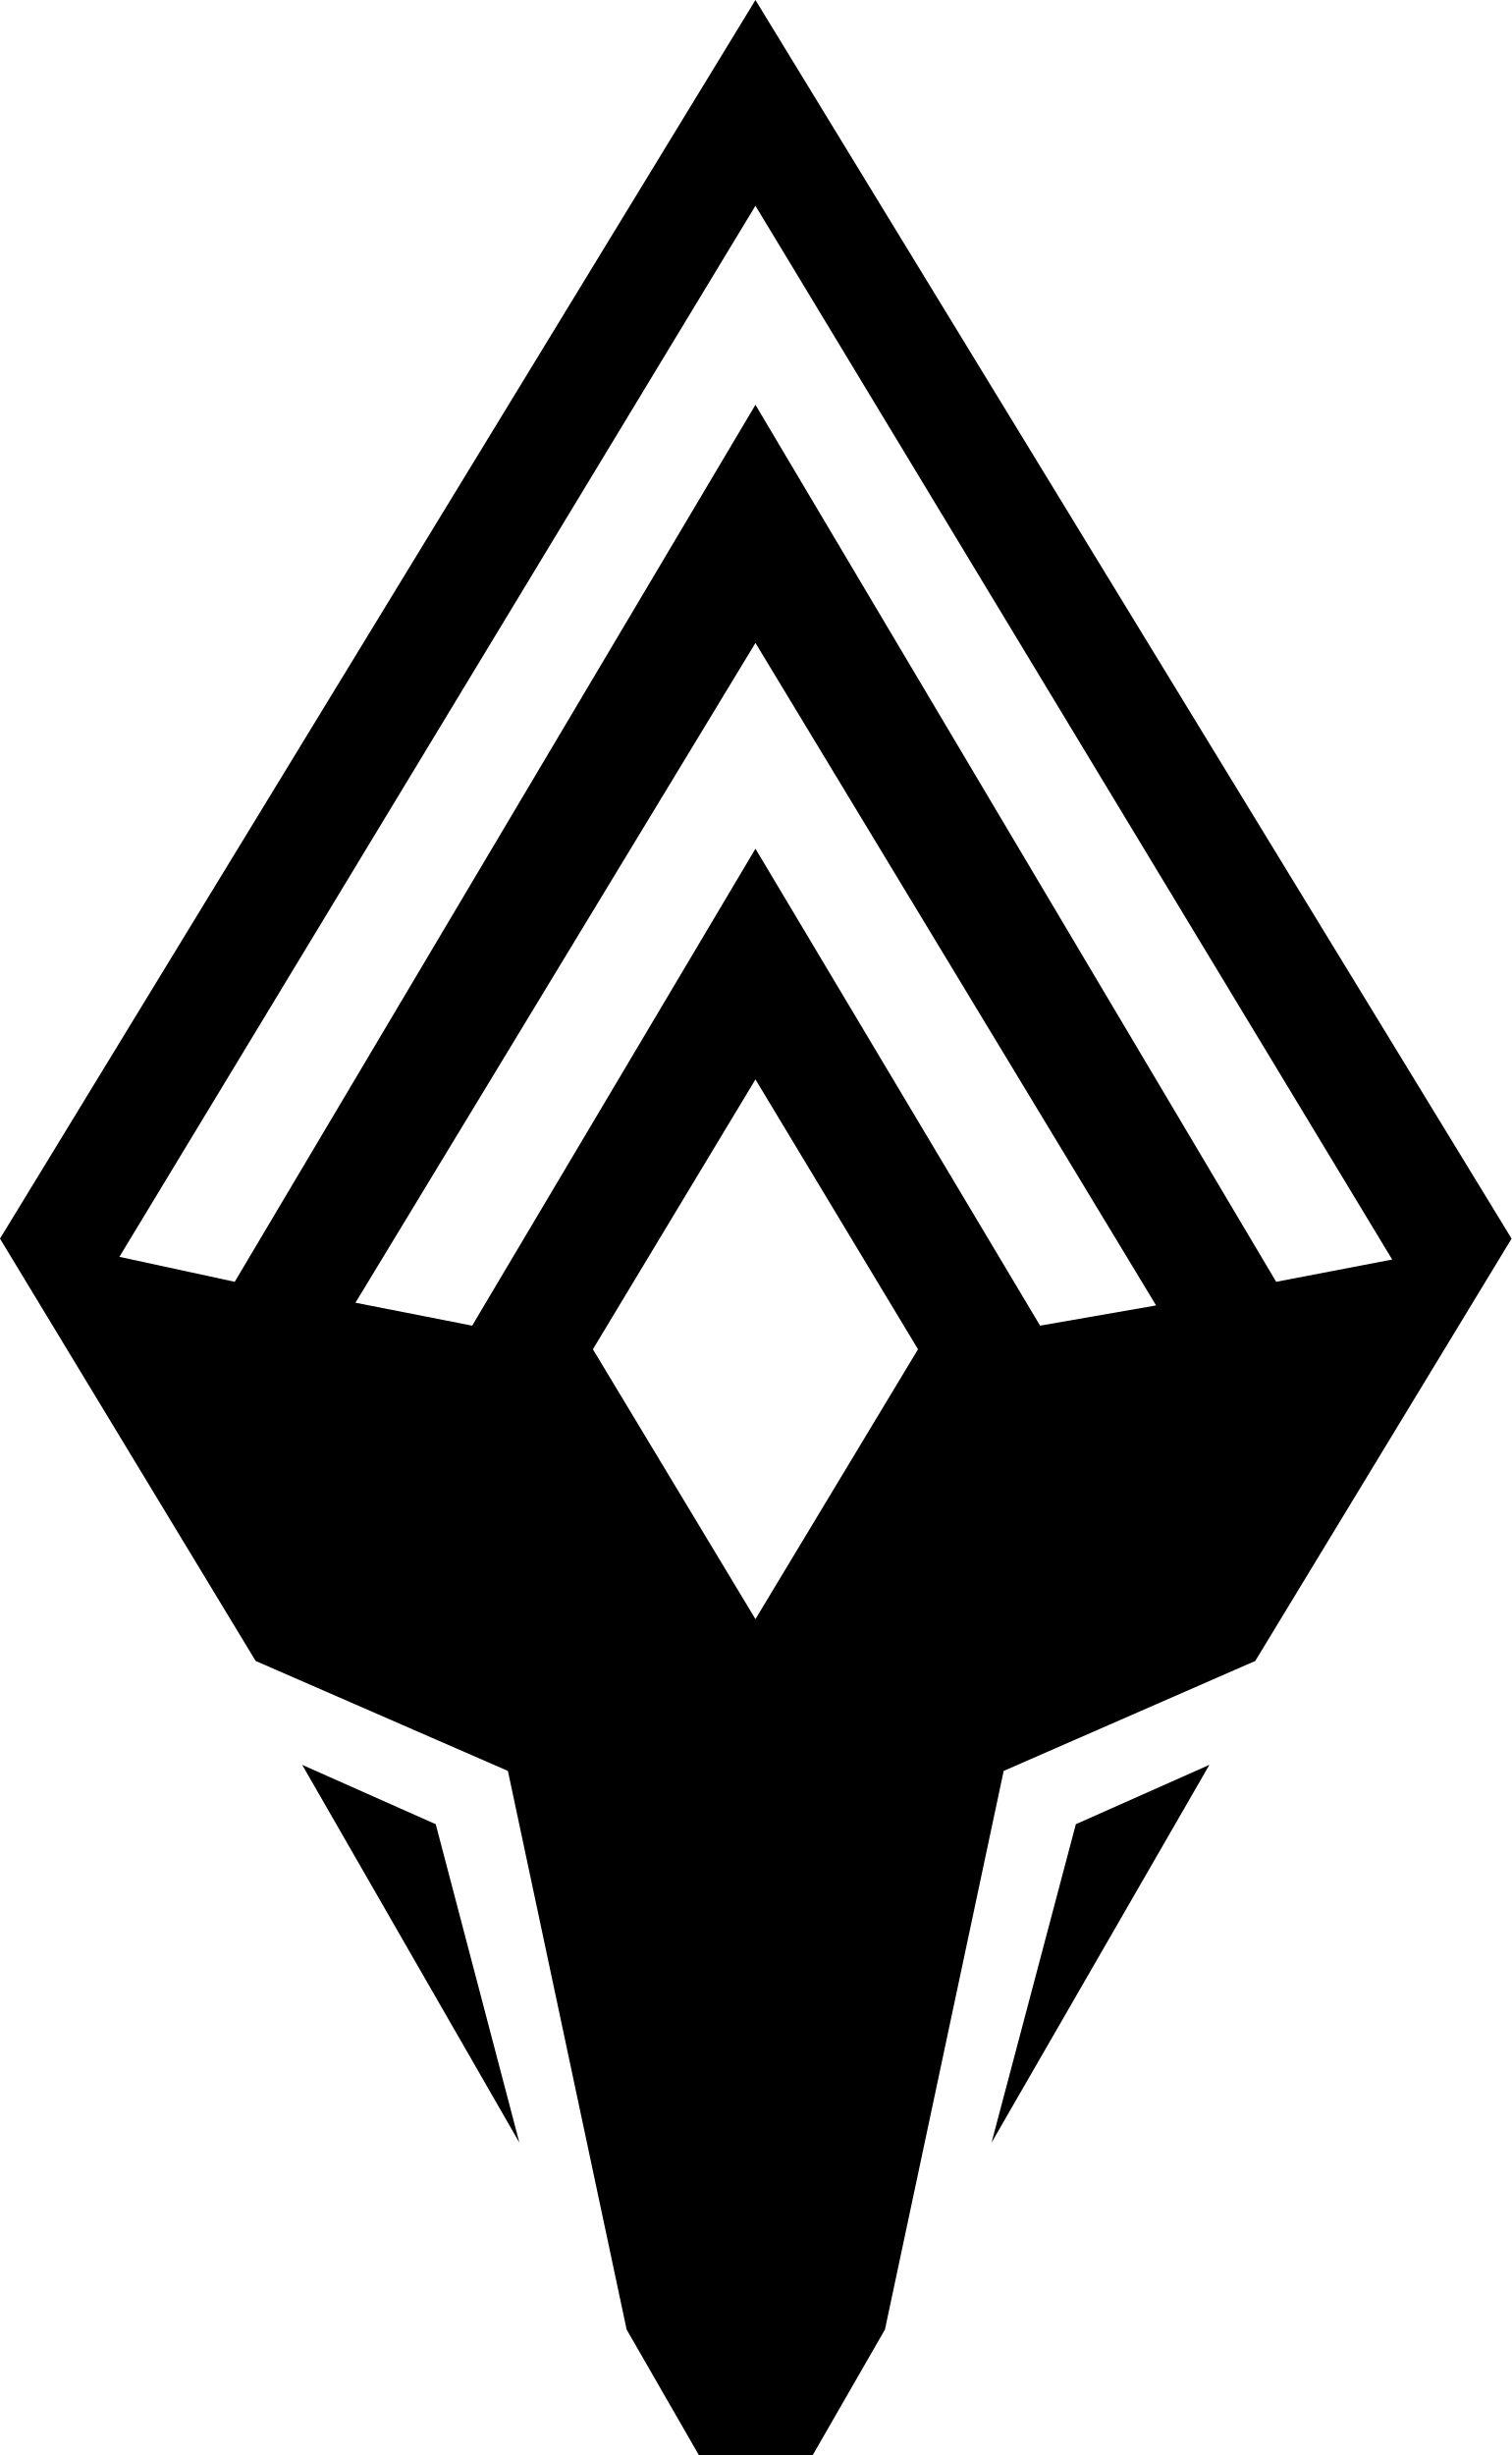
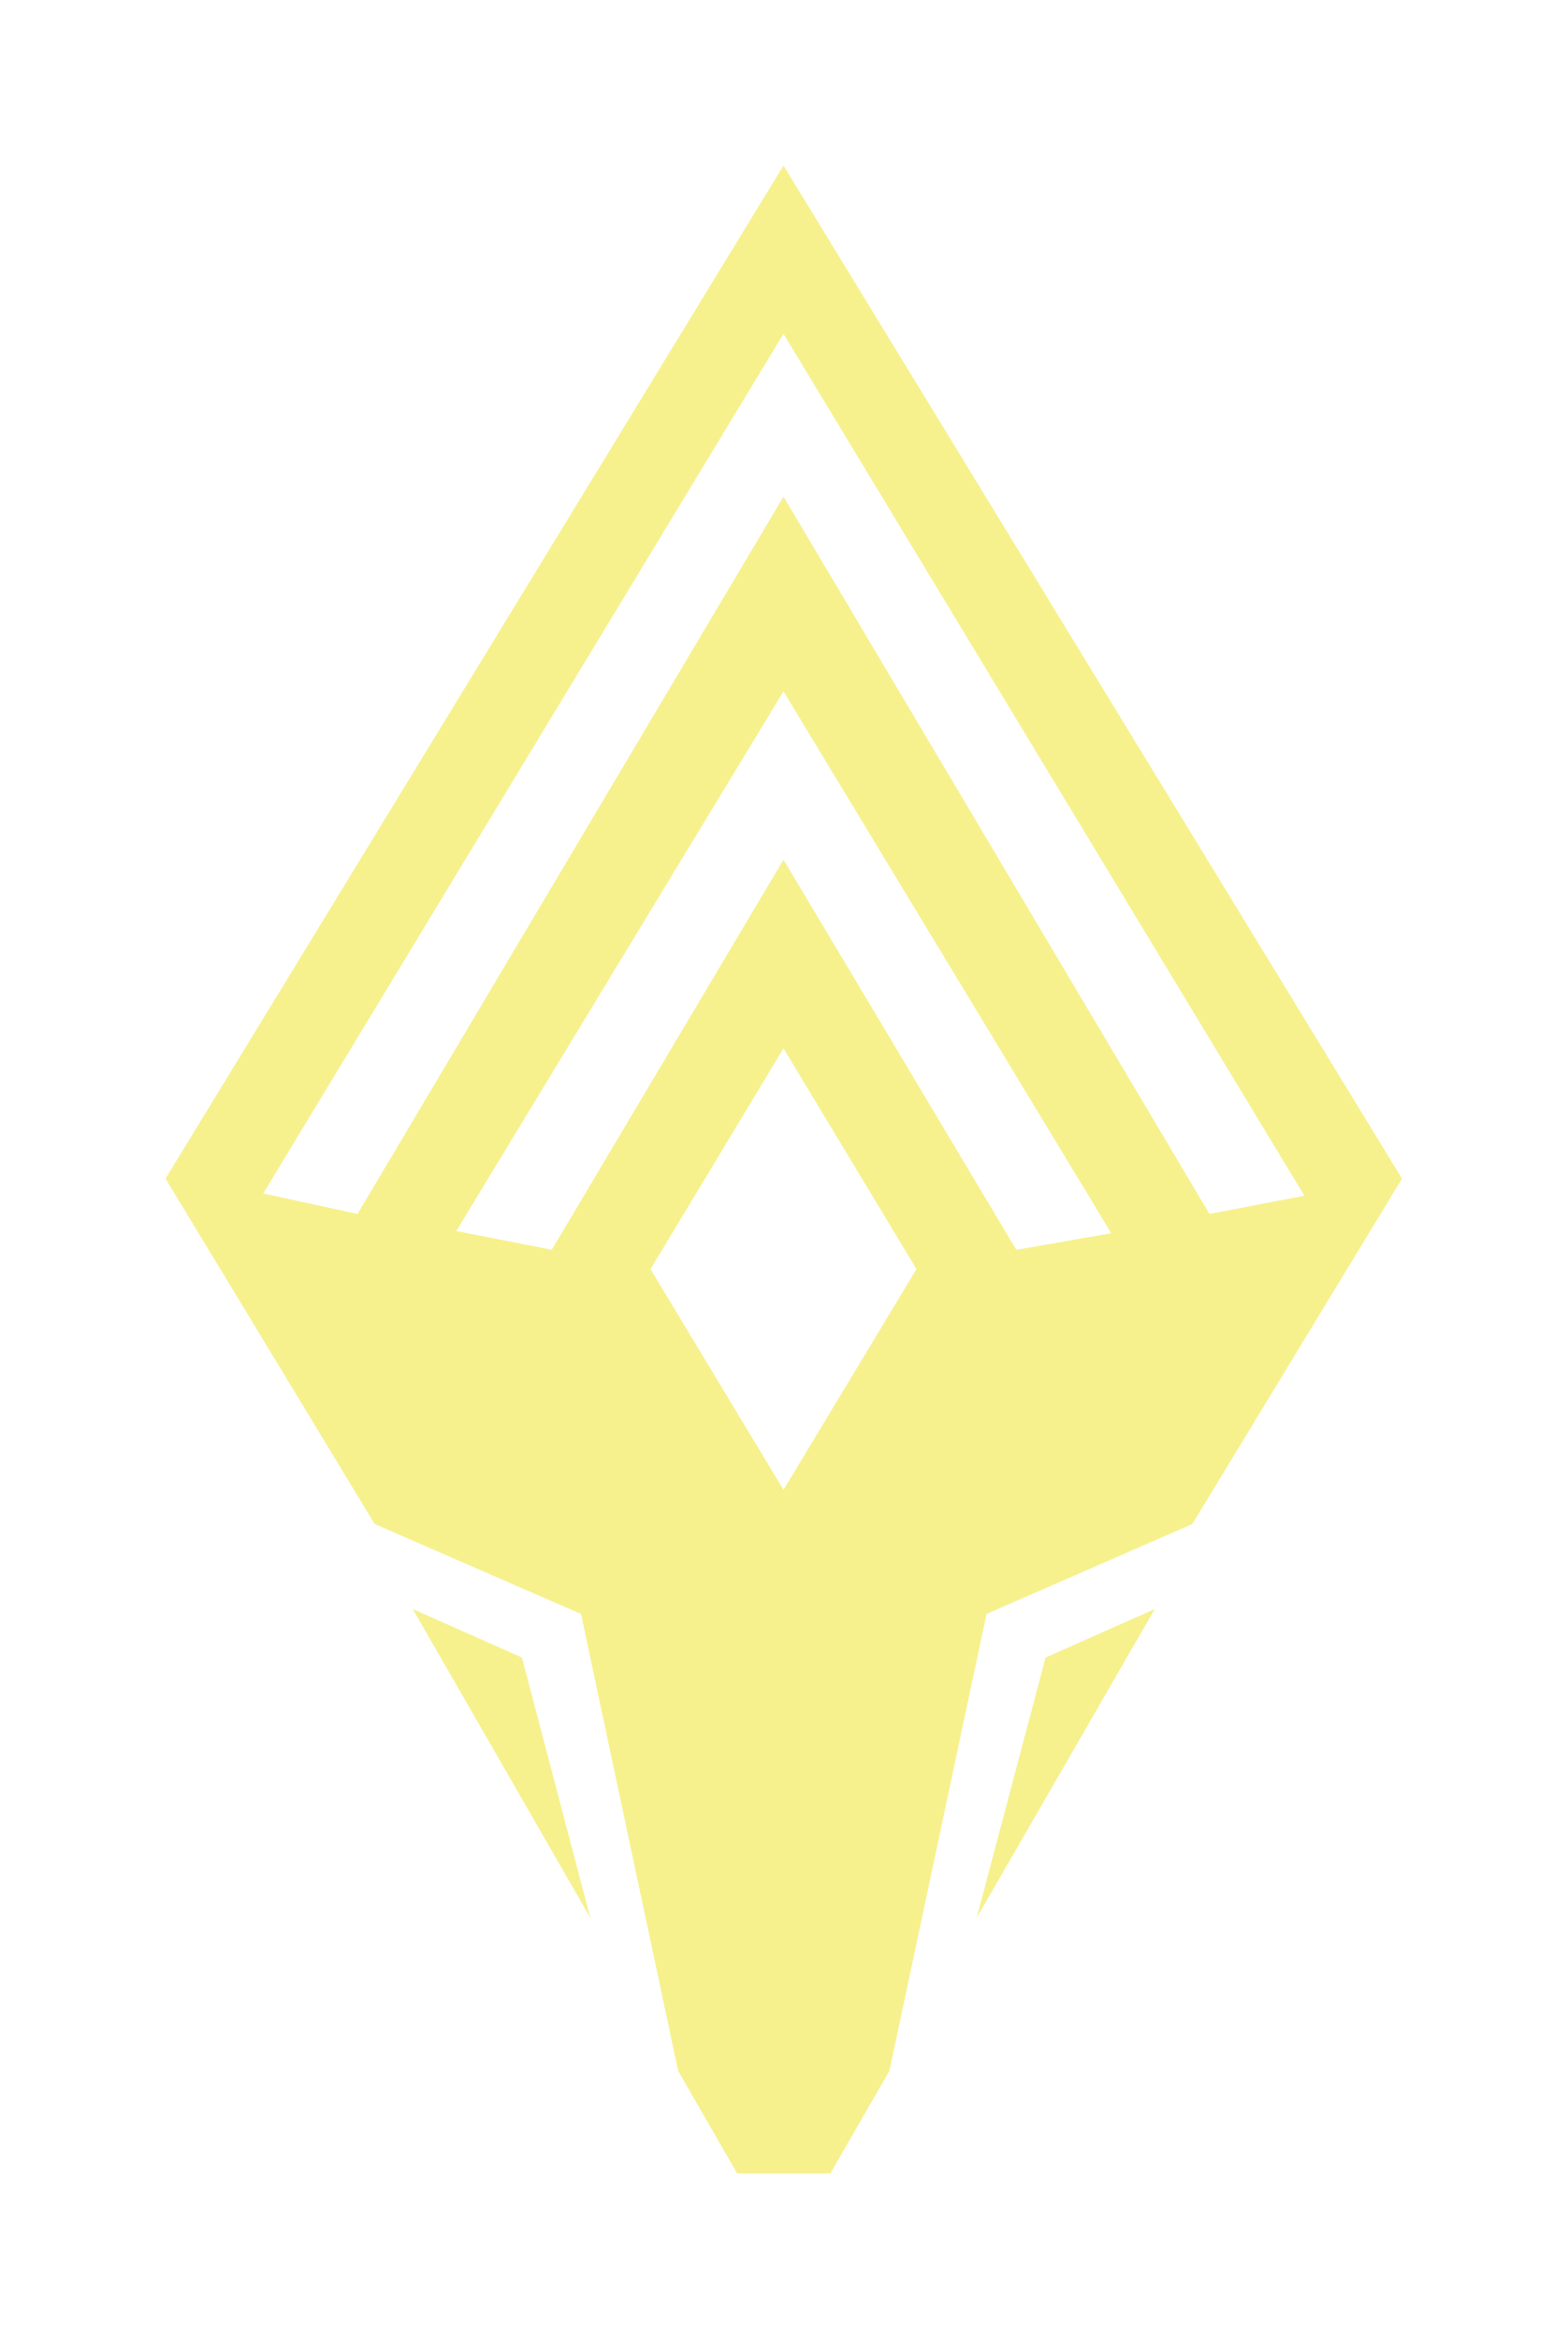
- <svg xmlns="http://www.w3.org/2000/svg" viewBox="0 0 22.41 36.39">
-   <g id="Layer_2" data-name="Layer 2">
-     <g id="Layer_1-2" data-name="Layer 1">
-       <polygon points="4.48 26.16 7.7 31.76 6.46 27.04 4.48 26.16" />
-       <polygon points="14.7 31.76 17.93 26.16 15.95 27.04 14.7 31.76" />
-       <path d="M8.79,20l2.41-4,2.41,4-2.41,4Zm-3.52-.69L11.2,9.53l5.94,9.82-1.72.3L11.2,12.58,7,19.65Zm-3.5-.68L11.2,3.05l9.44,15.62L18.92,19,11.2,6,3.48,19ZM11.2,0,0,18.36l3.79,6.26,3.74,1.63,1.76,8.28,1.07,1.86h1.69l1.07-1.86,1.76-8.28,3.73-1.63,3.8-6.26Z" />
+ <svg xmlns="http://www.w3.org/2000/svg" viewBox="0 0 28.41 42.39" version="1.1" id="svg10" width="28.41" height="42.39">
+   <defs id="defs14" />
+   <g id="Layer_2" data-name="Layer 2" style="fill:#f6f18d;fill-opacity:1" transform="translate(3,3)">
+     <g id="Layer_1-2" data-name="Layer 1" style="fill:#f6f18d;fill-opacity:1">
+       <polygon points="6.46,27.04 4.48,26.16 7.7,31.76 " id="polygon2" style="fill:#f6f18d;fill-opacity:1" />
+       <polygon points="15.95,27.04 14.7,31.76 17.93,26.16 " id="polygon4" style="fill:#f6f18d;fill-opacity:1" />
+       <path d="m 8.79,20 2.41,-4 2.41,4 -2.41,4 z M 5.27,19.31 11.2,9.53 17.14,19.35 15.42,19.65 11.2,12.58 7,19.65 Z M 1.77,18.63 11.2,3.05 20.64,18.67 18.92,19 11.2,6 3.48,19 Z M 11.2,0 0,18.36 l 3.79,6.26 3.74,1.63 1.76,8.28 1.07,1.86 h 1.69 l 1.07,-1.86 1.76,-8.28 3.73,-1.63 3.8,-6.26 z" id="path6" style="fill:#f6f18d;fill-opacity:1" />
    </g>
  </g>
</svg>
